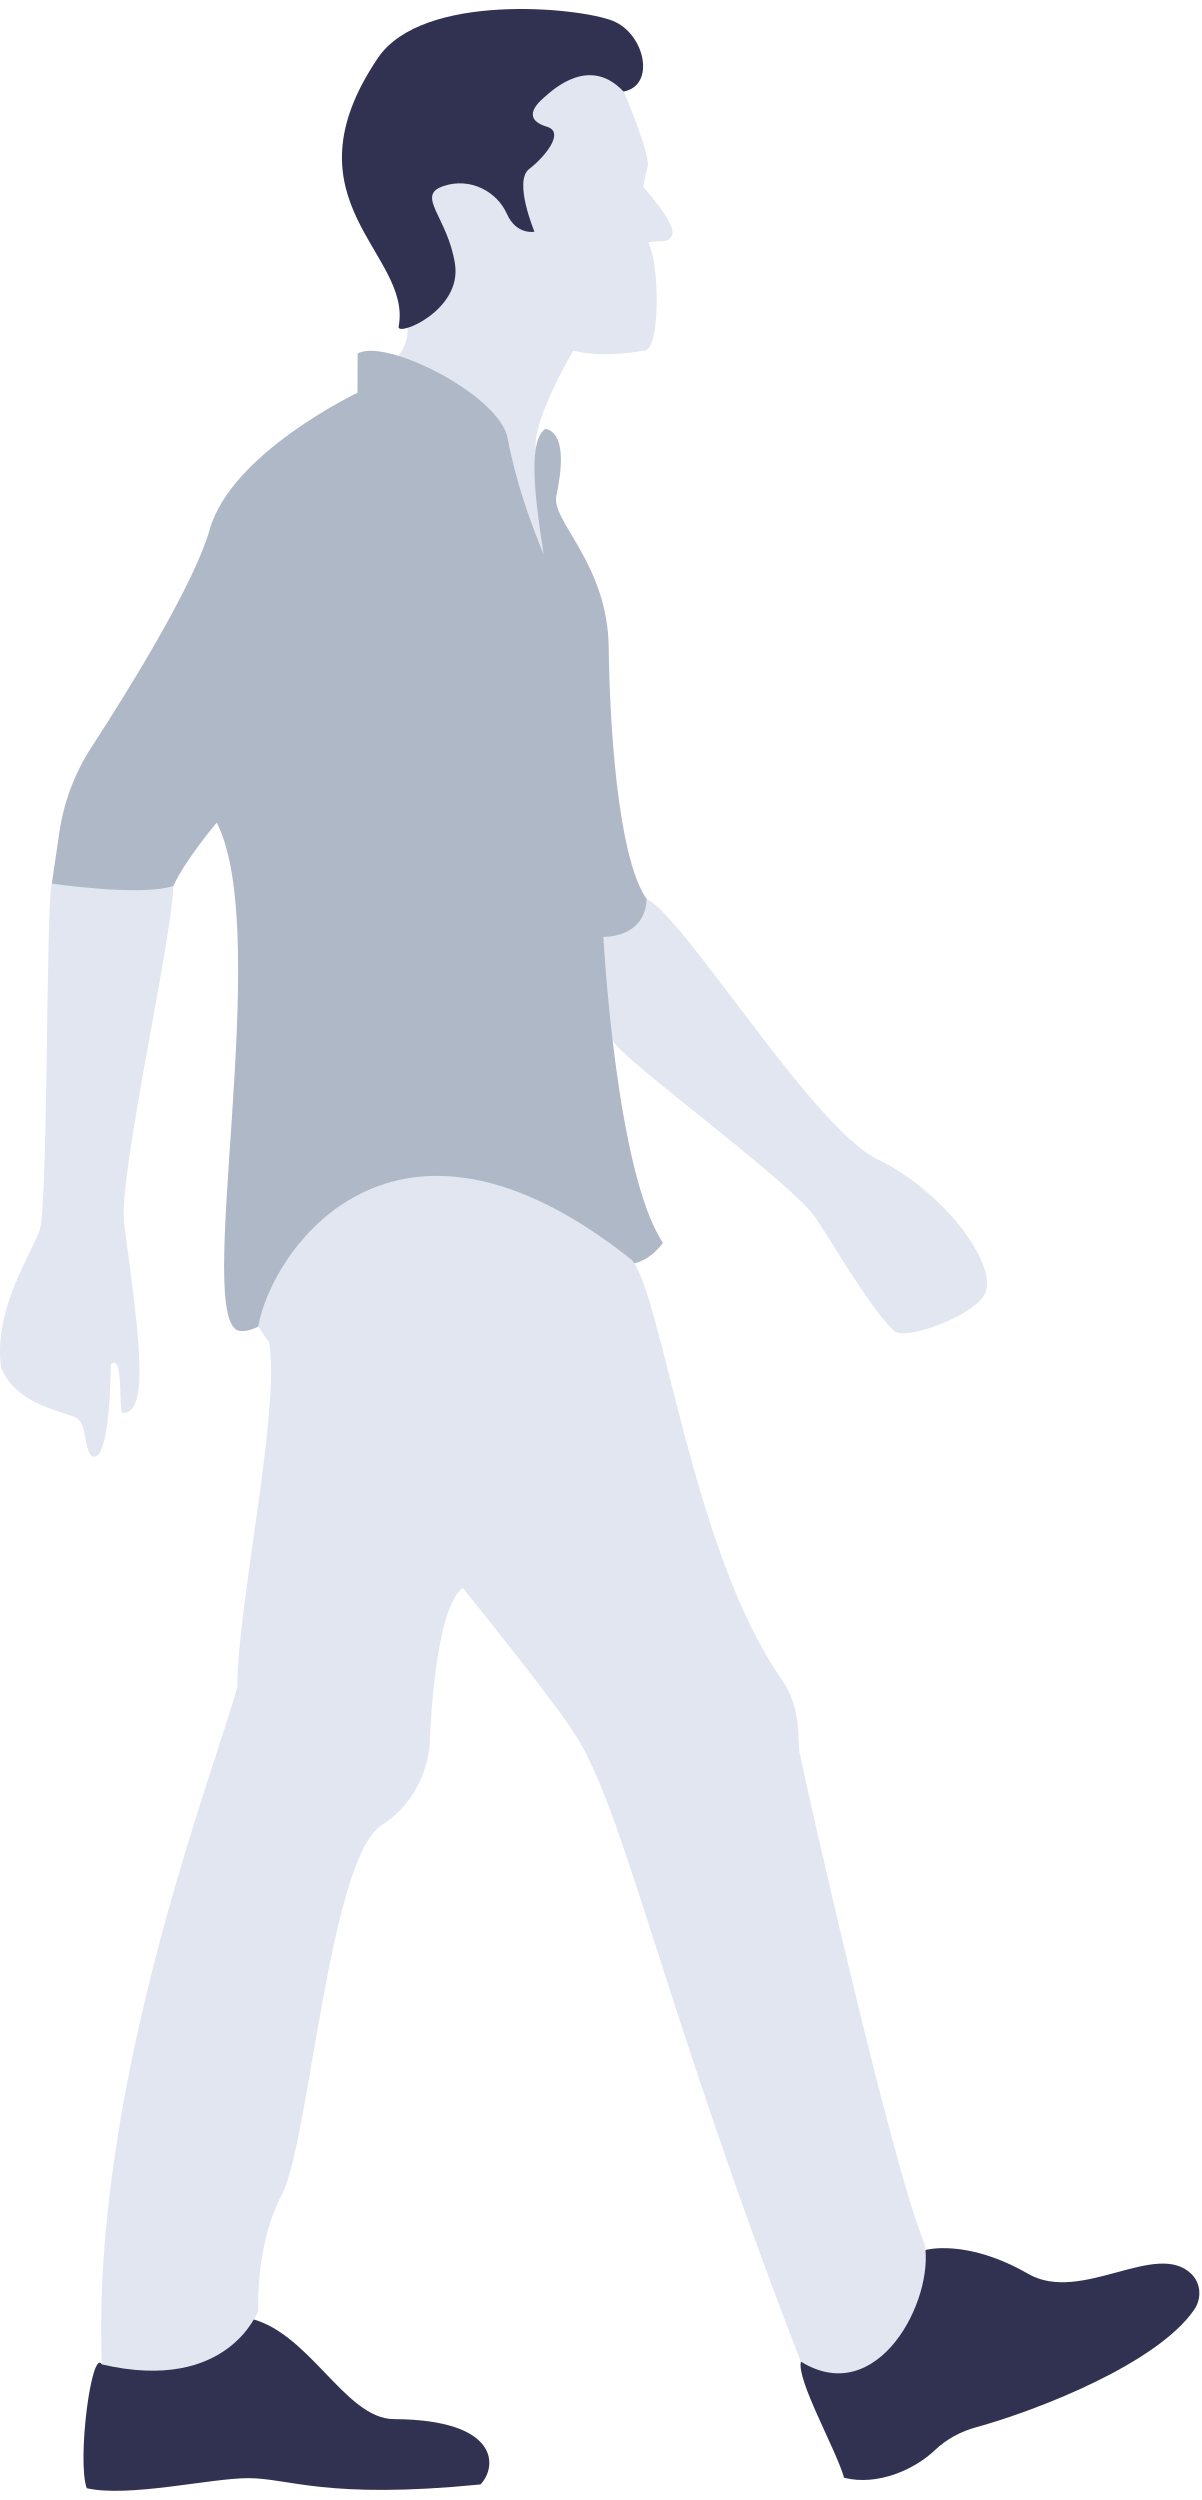
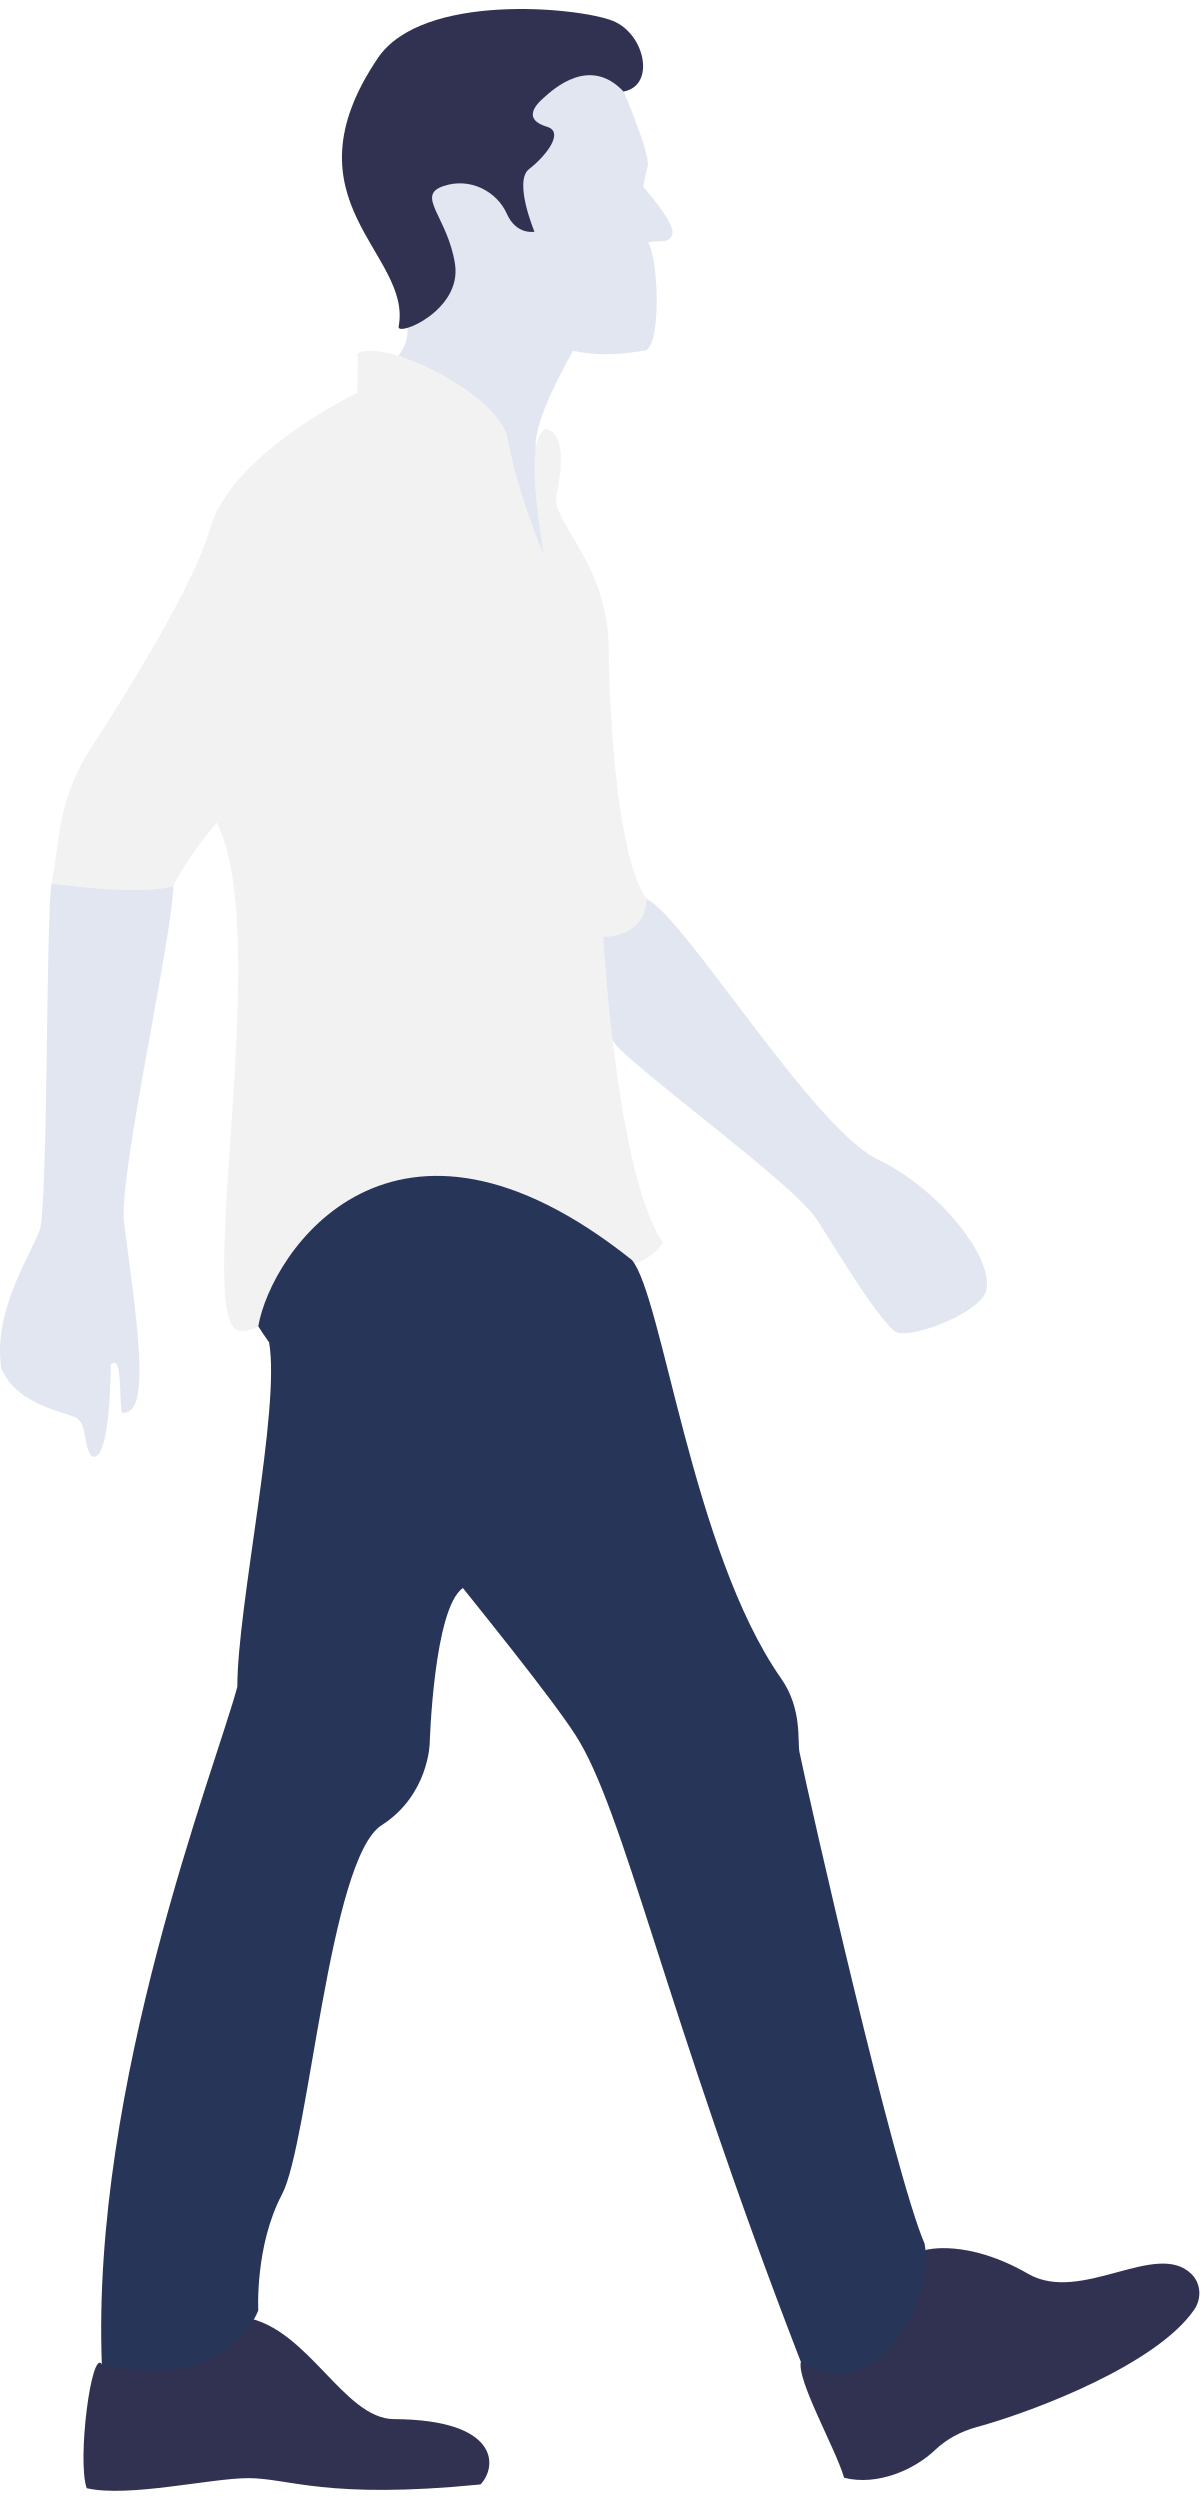
<svg xmlns="http://www.w3.org/2000/svg" xmlns:xlink="http://www.w3.org/1999/xlink" width="112" height="233" viewBox="0 0 112 233" version="1.1">
-   <g id="Canvas" transform="translate(-9592 44)">
+   <g id="Canvas" transform="translate(-9590 11)">
    <g id="Group">
      <g id="Vector">
-         <use xlink:href="#path0_fill" transform="translate(9599.78 171.86)" fill="#313251" />
+         <use xlink:href="#path0_fill" transform="translate(9597.78 204.86)" fill="#313251" />
      </g>
      <g id="Vector">
-         <use xlink:href="#path1_fill" transform="translate(9592 36.3499)" fill="#E1E6F0" />
+         <use xlink:href="#path1_fill" transform="translate(9590 69.3499)" fill="#E1E6F0" />
      </g>
      <g id="Vector">
-         <use xlink:href="#path2_fill" transform="translate(9647.13 39.7764)" fill="#E1E6F0" />
+         <use xlink:href="#path2_fill" transform="translate(9645.13 72.7764)" fill="#E1E6F0" />
      </g>
      <g id="Vector">
-         <use xlink:href="#path3_fill" transform="translate(9666.61 165.527)" fill="#313251" />
+         <use xlink:href="#path3_fill" transform="translate(9664.61 198.527)" fill="#313251" />
      </g>
      <g id="Vector">
-         <use xlink:href="#path4_fill" transform="translate(9628.93 -38.2214)" fill="#E1E6F0" />
+         <use xlink:href="#path4_fill" transform="translate(9626.93 -5.2214)" fill="#E1E6F0" />
      </g>
      <g id="Vector">
-         <use xlink:href="#path5_fill" transform="translate(9596.83 -11.3081)" fill="#AFB8C6" />
+         <use xlink:href="#path5_fill" transform="translate(9594.83 21.6919)" fill="#F2F2F2" />
      </g>
      <g id="Vector">
-         <use xlink:href="#path6_fill" transform="translate(9616.07 65.5922)" fill="#E1E6F0" />
+         <use xlink:href="#path6_fill" transform="translate(9614.07 98.5922)" fill="#273559" />
      </g>
      <g id="Vector">
-         <use xlink:href="#path7_fill" transform="translate(9601.43 81.1227)" fill="#E1E6F0" />
+         <use xlink:href="#path7_fill" transform="translate(9599.43 114.123)" fill="#273559" />
      </g>
      <g id="Vector">
-         <use xlink:href="#path8_fill" transform="translate(9623.87 -43.1606)" fill="#313251" />
+         <use xlink:href="#path8_fill" transform="translate(9621.87 -10.1606)" fill="#313251" />
      </g>
    </g>
  </g>
  <defs>
    <path id="path0_fill" d="M 1.715 4.485C 0.739 2.992 -0.608 13.459 0.301 16.042C 4.224 16.931 11.851 15.103 15.369 15.103C 19.157 15.103 22.608 17.115 37.003 15.69C 38.602 14.012 38.77 9.651 28.922 9.601C 24.292 9.567 20.942 1.181 15.15 0.141C 9.376 -0.933 1.715 4.485 1.715 4.485Z" />
    <path id="path1_fill" d="M 4.827 1.967C 4.272 4.098 4.491 32.042 3.699 34.289C 2.908 36.537 -0.678 41.787 0.113 47.155C 1.426 50.308 5.08 51.013 6.898 51.684C 8.009 52.086 7.807 53.73 8.228 54.82C 8.363 55.172 8.531 55.424 8.75 55.424C 9.423 55.424 10.215 53.864 10.332 46.819C 11.562 45.595 11.006 51.315 11.444 51.331C 14.087 51.449 12.824 43.23 11.561 33.619C 11.006 29.375 16.056 7.117 16.158 2.202C 11.999 -2.612 4.827 1.967 4.827 1.967Z" />
    <path id="path2_fill" d="M 5.135 1.02376e-06C 8.67 1.677 20.624 21.386 26.684 24.288C 32.745 27.19 37.846 34.016 36.702 36.734C 35.86 38.746 29.294 41.262 28.2 40.256C 26.163 38.394 22.93 32.842 20.977 29.857C 18.856 26.586 4.226 16.018 2.189 13.502C 0.135 10.986 0 0.755 0 0.755L 5.135 1.02376e-06Z" />
    <path id="path3_fill" d="M 0.039 10.566C -0.416 12.226 3.288 18.718 4.062 21.402C 7.194 22.19 10.662 20.613 12.53 18.819C 13.608 17.795 14.955 17.074 16.386 16.688C 21.992 15.145 33.205 10.801 36.69 5.735C 37.397 4.695 37.329 3.303 36.437 2.414C 33.171 -0.806 26.151 5.232 21.218 2.397C 15.494 -0.907 11.672 0.167 11.672 0.167L 0.039 10.566Z" />
    <path id="path4_fill" d="M 21.196 2.736C 21.196 2.736 23.721 8.657 23.435 9.73C 23.149 10.787 23.014 11.626 23.014 11.626C 23.014 11.626 25.96 14.93 25.742 15.987C 25.523 17.044 24.272 16.559 23.469 16.826C 24.533 18.465 24.706 27.17 23.014 26.906C 18.925 27.647 16.499 26.906 16.499 26.906C 16.499 26.906 12.761 33.213 12.997 35.981C 13.216 38.748 14.394 43.696 14.31 43.948C 14.226 44.2 13.721 47.386 13.721 47.386C 13.721 47.386 11.532 46.38 11.532 46.045C 11.532 45.709 7.492 34.303 7.492 34.303L 0 29.607L 0.185 27.393C 0.185 27.393 1.162 26.319 1.044 24.776C 0.926 23.233 1.515 10.401 1.515 10.401L 5.387 2.736C 5.404 2.736 17.728 -3.42 21.196 2.736Z" />
    <path id="path5_fill" d="M 28.503 0.261C 31.028 -1.248 41.718 4.102 42.476 8.145C 43.267 12.338 44.665 16.146 45.843 18.997C 44.833 12.623 44.496 8.279 46.012 7.272C 47.948 7.692 47.527 11.181 47.022 13.529C 46.517 15.877 51.82 19.819 51.904 27.702C 51.971 34.076 52.662 47.16 55.44 51.101C 55.271 54.791 51.399 54.624 51.399 54.624C 51.399 54.624 52.578 76.597 56.955 83.138C 52.241 89.68 41.634 78.945 35.405 78.442C 29.176 77.939 22.105 91.693 17.559 91.357C 13.014 91.022 20.758 54.54 15.371 43.973C 15.371 43.973 12.458 47.411 11.33 49.877C 8.3 50.883 1.28445e-07 49.659 1.28445e-07 49.659L 0.707 44.845C 1.128 42.027 2.138 39.343 3.687 36.961C 7.121 31.678 13.266 21.765 14.714 16.666C 16.735 9.503 28.486 3.918 28.486 3.918L 28.503 0.261Z" />
    <path id="path6_fill" d="M 0 14.021C 4.209 20.697 25.018 45.068 29.563 52.113C 34.109 59.158 37.863 77.726 50.557 110.501C 57.729 114.963 63.049 104.765 62.106 99.531C 59.244 92.923 51.365 58.219 50.439 53.69C 50.237 52.7 50.725 49.681 48.722 46.83C 40.456 35.021 37.678 11.304 34.833 7.848C 12.543 -9.931 1.195 7.093 0 14.021Z" />
    <path id="path7_fill" d="M 15.652 -4.09505e-06C 16.729 6.173 12.689 24.539 12.689 32.087C 10.668 39.635 -0.948 69.073 0.062 95.239C 11.881 97.99 14.642 90.207 14.642 90.207C 14.642 90.207 14.322 84.185 16.847 79.405C 19.372 74.625 21.241 48.106 26.14 44.986C 30.518 42.185 30.619 37.371 30.619 37.371C 30.619 37.371 30.989 24.741 33.716 22.879C 32.639 12.949 15.652 -4.09505e-06 15.652 -4.09505e-06Z" />
    <path id="path8_fill" d="M 5.282 29.598C 5.097 30.587 11.208 28.122 10.535 23.761C 9.861 19.4 6.848 17.404 9.423 16.515C 11.999 15.626 14.474 17.068 15.366 19.081C 16.259 21.094 17.942 20.758 17.942 20.758C 17.942 20.758 15.973 16.045 17.437 14.921C 18.902 13.797 20.804 11.483 19.121 10.979C 16.882 10.309 17.942 9.017 18.835 8.245C 19.727 7.457 23.094 4.337 26.242 7.692C 29.273 7.138 28.246 2.291 25.232 1.1C 22.067 -0.158 7.504 -1.584 3.346 4.572C -5.695 17.957 6.595 22.805 5.282 29.598Z" />
  </defs>
</svg>
